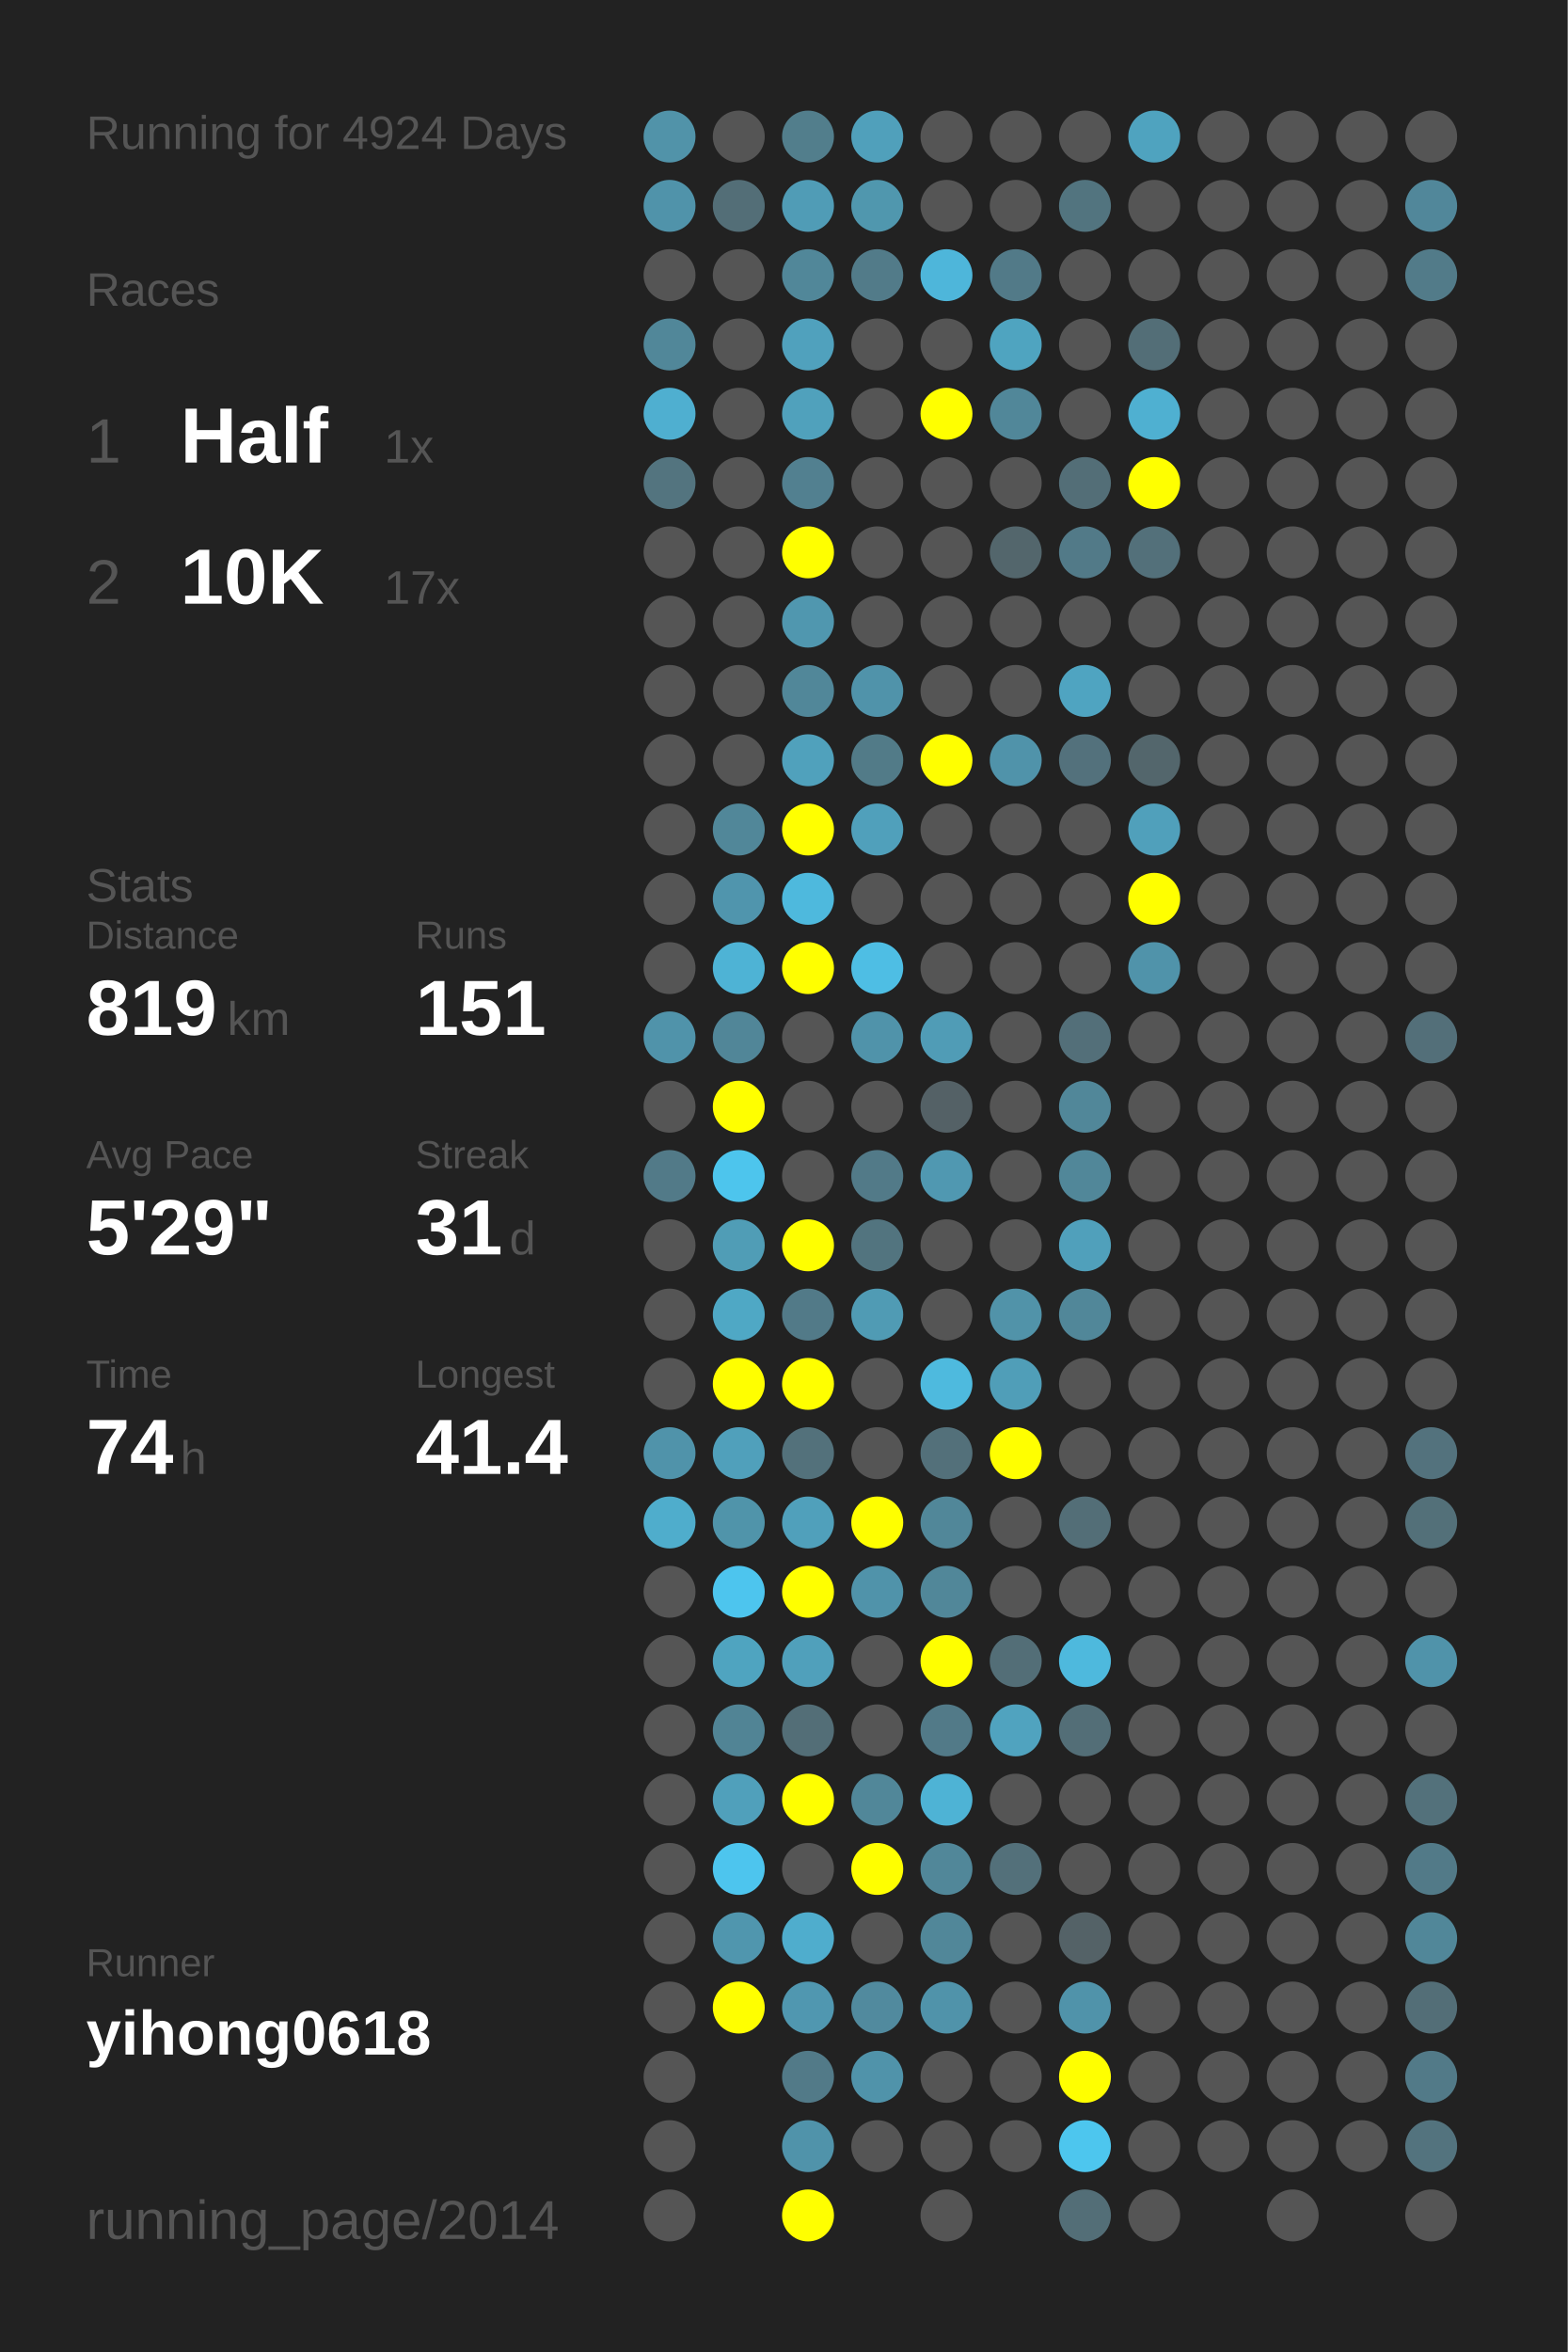
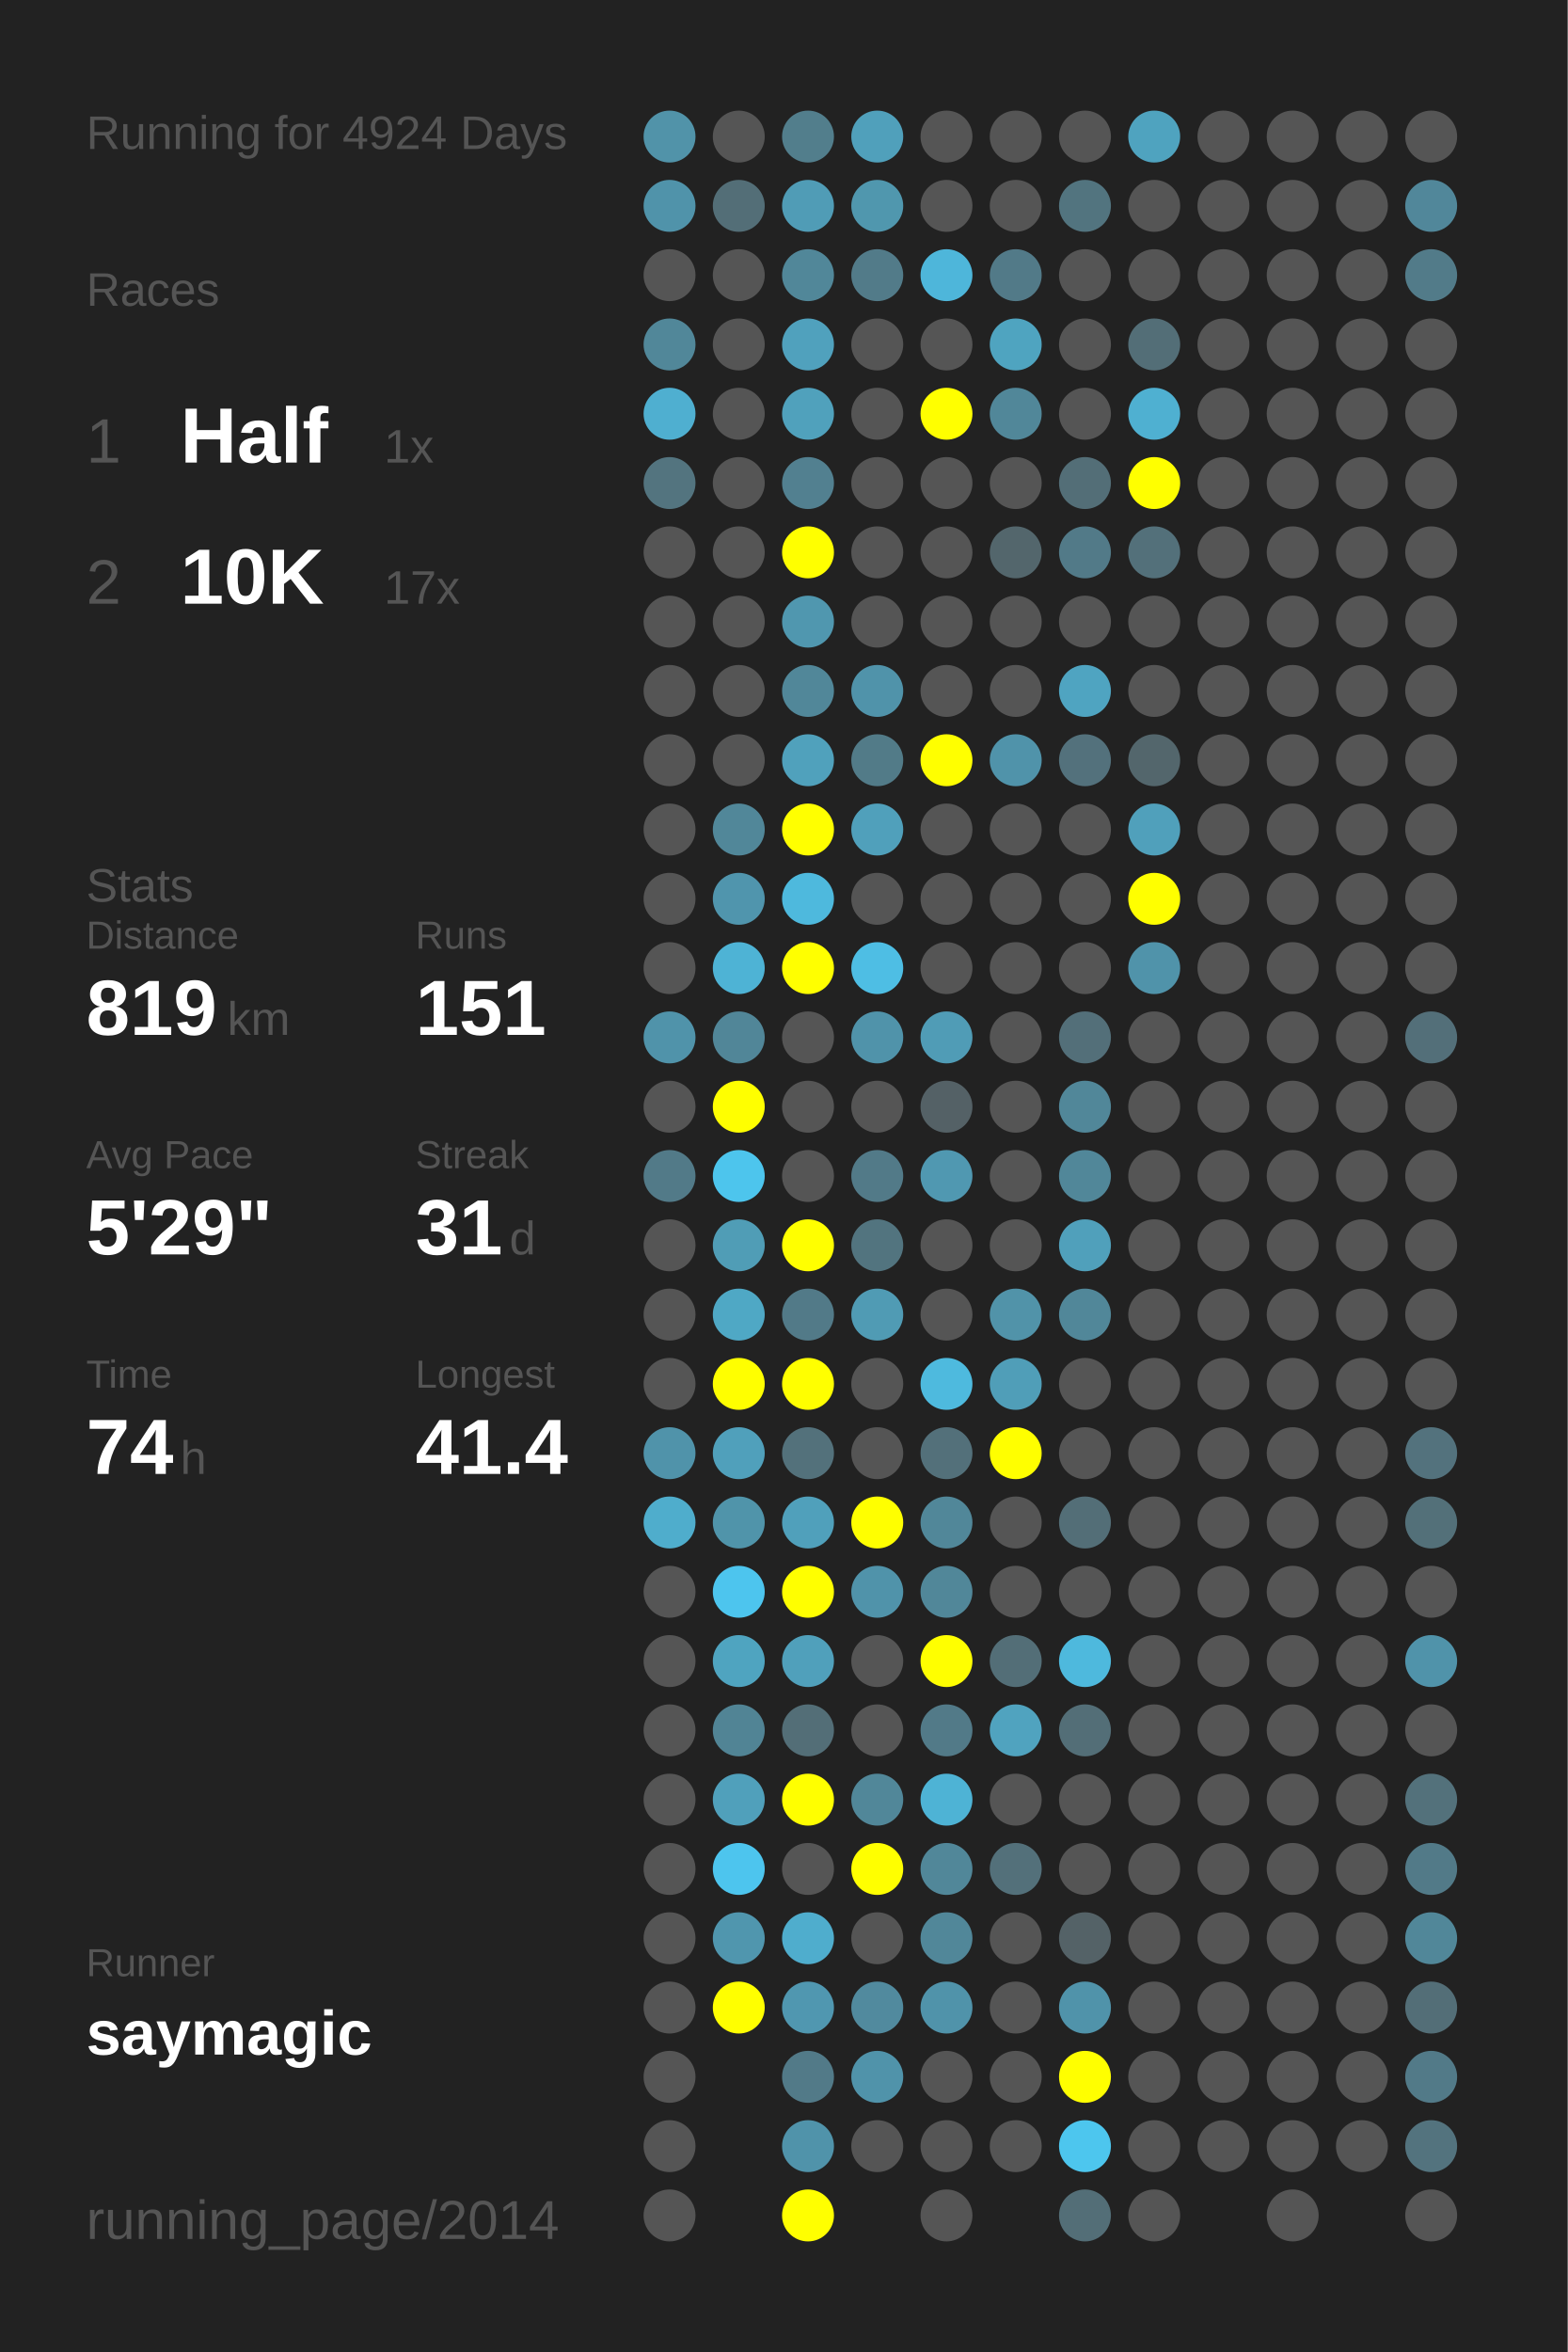
<svg xmlns="http://www.w3.org/2000/svg" baseProfile="full" height="300mm" version="1.1" viewBox="0,0,200,300" width="200mm">
  <defs />
  <rect fill="#222222" height="300" width="200" x="0" y="0" />
  <text fill="#555555" style="font-size:6px; font-family:Arial;" x="11" y="19">Running for 4924 Days</text>
  <text fill="#555555" style="font-size:6px; font-family:Arial;" x="11" y="39">Races</text>
  <text fill="#555555" style="font-size:8px; font-family:Arial;" x="11" y="59">1</text>
  <text fill="#FFFFFF" style="font-size:10px; font-family:Arial; font-weight:bold;" x="23" y="59">Half</text>
  <text fill="#555555" style="font-size:6px; font-family:Arial;" x="49" y="59">1x</text>
  <text fill="#555555" style="font-size:8px; font-family:Arial;" x="11" y="77">2</text>
  <text fill="#FFFFFF" style="font-size:10px; font-family:Arial; font-weight:bold;" x="23" y="77">10K</text>
  <text fill="#555555" style="font-size:6px; font-family:Arial;" x="49" y="77">17x</text>
  <text fill="#555555" style="font-size:6px; font-family:Arial;" x="11" y="115">Stats</text>
  <text fill="#555555" style="font-size:5px; font-family:Arial;" x="11" y="121">Distance</text>
  <text fill="#FFFFFF" style="font-size:10px; font-family:Arial; font-weight:bold;" x="11" y="132">819</text>
  <text fill="#555555" style="font-size:6px; font-family:Arial;" x="29" y="132">km</text>
  <text fill="#555555" style="font-size:5px; font-family:Arial;" x="53" y="121">Runs</text>
  <text fill="#FFFFFF" style="font-size:10px; font-family:Arial; font-weight:bold;" x="53" y="132">151</text>
  <text fill="#555555" style="font-size:5px; font-family:Arial;" x="11" y="149">Avg Pace</text>
  <text fill="#FFFFFF" style="font-size:10px; font-family:Arial; font-weight:bold;" x="11" y="160">5'29"</text>
  <text fill="#555555" style="font-size:5px; font-family:Arial;" x="53" y="149">Streak</text>
  <text fill="#FFFFFF" style="font-size:10px; font-family:Arial; font-weight:bold;" x="53" y="160">31</text>
  <text fill="#555555" style="font-size:6px; font-family:Arial;" x="65" y="160">d</text>
  <text fill="#555555" style="font-size:5px; font-family:Arial;" x="11" y="177">Time</text>
  <text fill="#FFFFFF" style="font-size:10px; font-family:Arial; font-weight:bold;" x="11" y="188">74</text>
  <text fill="#555555" style="font-size:6px; font-family:Arial;" x="23" y="188">h</text>
  <text fill="#555555" style="font-size:5px; font-family:Arial;" x="53" y="177">Longest</text>
  <text fill="#FFFFFF" style="font-size:10px; font-family:Arial; font-weight:bold;" x="53" y="188">41.4</text>
  <text fill="#555555" style="font-size:5px; font-family:Arial;" x="11" y="252.065">Runner</text>
-   <text fill="#FFFFFF" style="font-size:8px; font-family:Arial; font-weight:bold;" x="11" y="262.065">yihong0618</text>
+   <text fill="#FFFFFF" style="font-size:8px; font-family:Arial; font-weight:bold;" x="11" y="262.065">saymagic</text>
  <text fill="#555555" style="font-size:7px; font-family:Arial;" x="11" y="285.581">running_page/2014</text>
  <circle cx="85.417" cy="17.419" fill="#5193a9" r="3.312" />
  <circle cx="85.417" cy="26.258" fill="#5093aa" r="3.312" />
  <circle cx="85.417" cy="35.097" fill="#555555" r="3.312" />
  <circle cx="85.417" cy="43.935" fill="#518799" r="3.312" />
  <circle cx="85.417" cy="52.774" fill="#4fafd0" r="3.312" />
  <circle cx="85.417" cy="61.613" fill="#53747f" r="3.312" />
  <circle cx="85.417" cy="70.452" fill="#555555" r="3.312" />
  <circle cx="85.417" cy="79.29" fill="#555555" r="3.312" />
  <circle cx="85.417" cy="88.129" fill="#555555" r="3.312" />
  <circle cx="85.417" cy="96.968" fill="#555555" r="3.312" />
  <circle cx="85.417" cy="105.806" fill="#555555" r="3.312" />
  <circle cx="85.417" cy="114.645" fill="#555555" r="3.312" />
  <circle cx="85.417" cy="123.484" fill="#555555" r="3.312" />
  <circle cx="85.417" cy="132.323" fill="#5093aa" r="3.312" />
  <circle cx="85.417" cy="141.161" fill="#555555" r="3.312" />
  <circle cx="85.417" cy="150" fill="#527a88" r="3.312" />
  <circle cx="85.417" cy="158.839" fill="#555555" r="3.312" />
  <circle cx="85.417" cy="167.677" fill="#555555" r="3.312" />
  <circle cx="85.417" cy="176.516" fill="#555555" r="3.312" />
  <circle cx="85.417" cy="185.355" fill="#5093aa" r="3.312" />
  <circle cx="85.417" cy="194.194" fill="#4fadcc" r="3.312" />
  <circle cx="85.417" cy="203.032" fill="#555555" r="3.312" />
  <circle cx="85.417" cy="211.871" fill="#555555" r="3.312" />
  <circle cx="85.417" cy="220.71" fill="#555555" r="3.312" />
  <circle cx="85.417" cy="229.548" fill="#555555" r="3.312" />
  <circle cx="85.417" cy="238.387" fill="#555555" r="3.312" />
  <circle cx="85.417" cy="247.226" fill="#555555" r="3.312" />
  <circle cx="85.417" cy="256.065" fill="#555555" r="3.312" />
  <circle cx="85.417" cy="264.903" fill="#555555" r="3.312" />
  <circle cx="85.417" cy="273.742" fill="#555555" r="3.312" />
  <circle cx="85.417" cy="282.581" fill="#555555" r="3.312" />
  <circle cx="94.25" cy="17.419" fill="#555555" r="3.312" />
  <circle cx="94.25" cy="26.258" fill="#536e77" r="3.312" />
  <circle cx="94.25" cy="35.097" fill="#555555" r="3.312" />
  <circle cx="94.25" cy="43.935" fill="#555555" r="3.312" />
  <circle cx="94.25" cy="52.774" fill="#555555" r="3.312" />
  <circle cx="94.25" cy="61.613" fill="#555555" r="3.312" />
  <circle cx="94.25" cy="70.452" fill="#555555" r="3.312" />
  <circle cx="94.25" cy="79.29" fill="#555555" r="3.312" />
  <circle cx="94.25" cy="88.129" fill="#555555" r="3.312" />
  <circle cx="94.25" cy="96.968" fill="#555555" r="3.312" />
  <circle cx="94.25" cy="105.806" fill="#518799" r="3.312" />
  <circle cx="94.25" cy="114.645" fill="#5095ad" r="3.312" />
  <circle cx="94.25" cy="123.484" fill="#4eb3d5" r="3.312" />
  <circle cx="94.25" cy="132.323" fill="#518698" r="3.312" />
  <circle cx="94.25" cy="141.161" fill="#FFFF00" r="3.312" />
  <circle cx="94.25" cy="150" fill="#4dc5ed" r="3.312" />
  <circle cx="94.25" cy="158.839" fill="#509db6" r="3.312" />
  <circle cx="94.25" cy="167.677" fill="#4fa8c5" r="3.312" />
  <circle cx="94.25" cy="176.516" fill="#FFFF00" r="3.312" />
  <circle cx="94.25" cy="185.355" fill="#50a0bb" r="3.312" />
  <circle cx="94.25" cy="194.194" fill="#5094aa" r="3.312" />
  <circle cx="94.25" cy="203.032" fill="#4dc5ee" r="3.312" />
  <circle cx="94.25" cy="211.871" fill="#4fa4c0" r="3.312" />
  <circle cx="94.25" cy="220.71" fill="#518495" r="3.312" />
  <circle cx="94.25" cy="229.548" fill="#50a0bb" r="3.312" />
  <circle cx="94.25" cy="238.387" fill="#4dc5ee" r="3.312" />
  <circle cx="94.25" cy="247.226" fill="#5096ae" r="3.312" />
  <circle cx="94.25" cy="256.065" fill="#FFFF00" r="3.312" />
  <circle cx="103.083" cy="17.419" fill="#527e8c" r="3.312" />
  <circle cx="103.083" cy="26.258" fill="#509cb6" r="3.312" />
  <circle cx="103.083" cy="35.097" fill="#518799" r="3.312" />
  <circle cx="103.083" cy="43.935" fill="#50a1bd" r="3.312" />
  <circle cx="103.083" cy="52.774" fill="#50a1bc" r="3.312" />
  <circle cx="103.083" cy="61.613" fill="#528090" r="3.312" />
  <circle cx="103.083" cy="70.452" fill="#FFFF00" r="3.312" />
  <circle cx="103.083" cy="79.29" fill="#5097af" r="3.312" />
  <circle cx="103.083" cy="88.129" fill="#518799" r="3.312" />
  <circle cx="103.083" cy="96.968" fill="#50a1bc" r="3.312" />
  <circle cx="103.083" cy="105.806" fill="#FFFF00" r="3.312" />
  <circle cx="103.083" cy="114.645" fill="#4eb9dd" r="3.312" />
  <circle cx="103.083" cy="123.484" fill="#FFFF00" r="3.312" />
  <circle cx="103.083" cy="132.323" fill="#555555" r="3.312" />
  <circle cx="103.083" cy="141.161" fill="#555555" r="3.312" />
  <circle cx="103.083" cy="150" fill="#555555" r="3.312" />
  <circle cx="103.083" cy="158.839" fill="#FFFF00" r="3.312" />
  <circle cx="103.083" cy="167.677" fill="#527a88" r="3.312" />
  <circle cx="103.083" cy="176.516" fill="#FFFF00" r="3.312" />
  <circle cx="103.083" cy="185.355" fill="#53717b" r="3.312" />
  <circle cx="103.083" cy="194.194" fill="#50a0bb" r="3.312" />
  <circle cx="103.083" cy="203.032" fill="#FFFF00" r="3.312" />
  <circle cx="103.083" cy="211.871" fill="#50a0bb" r="3.312" />
  <circle cx="103.083" cy="220.71" fill="#536e77" r="3.312" />
  <circle cx="103.083" cy="229.548" fill="#FFFF00" r="3.312" />
  <circle cx="103.083" cy="238.387" fill="#555555" r="3.312" />
  <circle cx="103.083" cy="247.226" fill="#4fadcd" r="3.312" />
  <circle cx="103.083" cy="256.065" fill="#5097b0" r="3.312" />
  <circle cx="103.083" cy="264.903" fill="#527a88" r="3.312" />
  <circle cx="103.083" cy="273.742" fill="#5093aa" r="3.312" />
  <circle cx="103.083" cy="282.581" fill="#FFFF00" r="3.312" />
  <circle cx="111.917" cy="17.419" fill="#50a0bb" r="3.312" />
  <circle cx="111.917" cy="26.258" fill="#5097ae" r="3.312" />
  <circle cx="111.917" cy="35.097" fill="#527b89" r="3.312" />
  <circle cx="111.917" cy="43.935" fill="#555555" r="3.312" />
  <circle cx="111.917" cy="52.774" fill="#555555" r="3.312" />
  <circle cx="111.917" cy="61.613" fill="#555555" r="3.312" />
  <circle cx="111.917" cy="70.452" fill="#555555" r="3.312" />
  <circle cx="111.917" cy="79.29" fill="#555555" r="3.312" />
  <circle cx="111.917" cy="88.129" fill="#5093aa" r="3.312" />
  <circle cx="111.917" cy="96.968" fill="#527b88" r="3.312" />
  <circle cx="111.917" cy="105.806" fill="#50a0bb" r="3.312" />
  <circle cx="111.917" cy="114.645" fill="#555555" r="3.312" />
  <circle cx="111.917" cy="123.484" fill="#4ebee4" r="3.312" />
  <circle cx="111.917" cy="132.323" fill="#5093aa" r="3.312" />
  <circle cx="111.917" cy="141.161" fill="#555555" r="3.312" />
  <circle cx="111.917" cy="150" fill="#527a88" r="3.312" />
  <circle cx="111.917" cy="158.839" fill="#52747f" r="3.312" />
  <circle cx="111.917" cy="167.677" fill="#509bb4" r="3.312" />
  <circle cx="111.917" cy="176.516" fill="#555555" r="3.312" />
  <circle cx="111.917" cy="185.355" fill="#555555" r="3.312" />
  <circle cx="111.917" cy="194.194" fill="#FFFF00" r="3.312" />
  <circle cx="111.917" cy="203.032" fill="#5093aa" r="3.312" />
  <circle cx="111.917" cy="211.871" fill="#555555" r="3.312" />
  <circle cx="111.917" cy="220.71" fill="#555555" r="3.312" />
  <circle cx="111.917" cy="229.548" fill="#518799" r="3.312" />
  <circle cx="111.917" cy="238.387" fill="#FFFF00" r="3.312" />
  <circle cx="111.917" cy="247.226" fill="#555555" r="3.312" />
  <circle cx="111.917" cy="256.065" fill="#518a9e" r="3.312" />
  <circle cx="111.917" cy="264.903" fill="#5093aa" r="3.312" />
  <circle cx="111.917" cy="273.742" fill="#555555" r="3.312" />
  <circle cx="120.75" cy="17.419" fill="#555555" r="3.312" />
  <circle cx="120.75" cy="26.258" fill="#555555" r="3.312" />
  <circle cx="120.75" cy="35.097" fill="#4eb6da" r="3.312" />
  <circle cx="120.75" cy="43.935" fill="#555555" r="3.312" />
  <circle cx="120.75" cy="52.774" fill="#FFFF00" r="3.312" />
  <circle cx="120.75" cy="61.613" fill="#555555" r="3.312" />
  <circle cx="120.75" cy="70.452" fill="#555555" r="3.312" />
  <circle cx="120.75" cy="79.29" fill="#555555" r="3.312" />
  <circle cx="120.75" cy="88.129" fill="#555555" r="3.312" />
  <circle cx="120.75" cy="96.968" fill="#FFFF00" r="3.312" />
  <circle cx="120.75" cy="105.806" fill="#555555" r="3.312" />
  <circle cx="120.75" cy="114.645" fill="#555555" r="3.312" />
  <circle cx="120.75" cy="123.484" fill="#555555" r="3.312" />
  <circle cx="120.75" cy="132.323" fill="#509cb6" r="3.312" />
  <circle cx="120.75" cy="141.161" fill="#546166" r="3.312" />
  <circle cx="120.75" cy="150" fill="#5098b1" r="3.312" />
  <circle cx="120.75" cy="158.839" fill="#555555" r="3.312" />
  <circle cx="120.75" cy="167.677" fill="#555555" r="3.312" />
  <circle cx="120.75" cy="176.516" fill="#4ebade" r="3.312" />
  <circle cx="120.75" cy="185.355" fill="#53707a" r="3.312" />
  <circle cx="120.75" cy="194.194" fill="#518799" r="3.312" />
  <circle cx="120.75" cy="203.032" fill="#518799" r="3.312" />
  <circle cx="120.75" cy="211.871" fill="#FFFF00" r="3.312" />
  <circle cx="120.75" cy="220.71" fill="#527a88" r="3.312" />
  <circle cx="120.75" cy="229.548" fill="#4eb3d5" r="3.312" />
  <circle cx="120.75" cy="238.387" fill="#518799" r="3.312" />
  <circle cx="120.75" cy="247.226" fill="#518799" r="3.312" />
  <circle cx="120.75" cy="256.065" fill="#5093aa" r="3.312" />
  <circle cx="120.75" cy="264.903" fill="#555555" r="3.312" />
  <circle cx="120.75" cy="273.742" fill="#555555" r="3.312" />
  <circle cx="120.75" cy="282.581" fill="#555555" r="3.312" />
  <circle cx="129.583" cy="17.419" fill="#555555" r="3.312" />
  <circle cx="129.583" cy="26.258" fill="#555555" r="3.312" />
  <circle cx="129.583" cy="35.097" fill="#527a88" r="3.312" />
  <circle cx="129.583" cy="43.935" fill="#4fa4c0" r="3.312" />
  <circle cx="129.583" cy="52.774" fill="#518799" r="3.312" />
  <circle cx="129.583" cy="61.613" fill="#555555" r="3.312" />
  <circle cx="129.583" cy="70.452" fill="#53666c" r="3.312" />
  <circle cx="129.583" cy="79.29" fill="#555555" r="3.312" />
  <circle cx="129.583" cy="88.129" fill="#555555" r="3.312" />
  <circle cx="129.583" cy="96.968" fill="#5093aa" r="3.312" />
  <circle cx="129.583" cy="105.806" fill="#555555" r="3.312" />
  <circle cx="129.583" cy="114.645" fill="#555555" r="3.312" />
  <circle cx="129.583" cy="123.484" fill="#555555" r="3.312" />
  <circle cx="129.583" cy="132.323" fill="#555555" r="3.312" />
  <circle cx="129.583" cy="141.161" fill="#555555" r="3.312" />
  <circle cx="129.583" cy="150" fill="#555555" r="3.312" />
  <circle cx="129.583" cy="158.839" fill="#555555" r="3.312" />
  <circle cx="129.583" cy="167.677" fill="#5193a9" r="3.312" />
  <circle cx="129.583" cy="176.516" fill="#509eb8" r="3.312" />
  <circle cx="129.583" cy="185.355" fill="#FFFF00" r="3.312" />
  <circle cx="129.583" cy="194.194" fill="#555555" r="3.312" />
  <circle cx="129.583" cy="203.032" fill="#555555" r="3.312" />
  <circle cx="129.583" cy="211.871" fill="#536e77" r="3.312" />
  <circle cx="129.583" cy="220.71" fill="#50a3bf" r="3.312" />
  <circle cx="129.583" cy="229.548" fill="#555555" r="3.312" />
  <circle cx="129.583" cy="238.387" fill="#53707a" r="3.312" />
  <circle cx="129.583" cy="247.226" fill="#555555" r="3.312" />
  <circle cx="129.583" cy="256.065" fill="#555555" r="3.312" />
  <circle cx="129.583" cy="264.903" fill="#555555" r="3.312" />
  <circle cx="129.583" cy="273.742" fill="#555555" r="3.312" />
  <circle cx="138.417" cy="17.419" fill="#555555" r="3.312" />
  <circle cx="138.417" cy="26.258" fill="#52747f" r="3.312" />
  <circle cx="138.417" cy="35.097" fill="#555555" r="3.312" />
  <circle cx="138.417" cy="43.935" fill="#555555" r="3.312" />
  <circle cx="138.417" cy="52.774" fill="#555555" r="3.312" />
  <circle cx="138.417" cy="61.613" fill="#536e77" r="3.312" />
  <circle cx="138.417" cy="70.452" fill="#527a88" r="3.312" />
  <circle cx="138.417" cy="79.29" fill="#555555" r="3.312" />
  <circle cx="138.417" cy="88.129" fill="#4fa4c1" r="3.312" />
  <circle cx="138.417" cy="96.968" fill="#53717c" r="3.312" />
  <circle cx="138.417" cy="105.806" fill="#555555" r="3.312" />
  <circle cx="138.417" cy="114.645" fill="#555555" r="3.312" />
  <circle cx="138.417" cy="123.484" fill="#555555" r="3.312" />
  <circle cx="138.417" cy="132.323" fill="#536f79" r="3.312" />
  <circle cx="138.417" cy="141.161" fill="#518799" r="3.312" />
  <circle cx="138.417" cy="150" fill="#518799" r="3.312" />
  <circle cx="138.417" cy="158.839" fill="#50a0bb" r="3.312" />
  <circle cx="138.417" cy="167.677" fill="#518799" r="3.312" />
  <circle cx="138.417" cy="176.516" fill="#555555" r="3.312" />
  <circle cx="138.417" cy="185.355" fill="#555555" r="3.312" />
  <circle cx="138.417" cy="194.194" fill="#536e77" r="3.312" />
  <circle cx="138.417" cy="203.032" fill="#555555" r="3.312" />
  <circle cx="138.417" cy="211.871" fill="#4eb9dd" r="3.312" />
  <circle cx="138.417" cy="220.71" fill="#536e77" r="3.312" />
  <circle cx="138.417" cy="229.548" fill="#555555" r="3.312" />
  <circle cx="138.417" cy="238.387" fill="#555555" r="3.312" />
  <circle cx="138.417" cy="247.226" fill="#546267" r="3.312" />
  <circle cx="138.417" cy="256.065" fill="#5093aa" r="3.312" />
  <circle cx="138.417" cy="264.903" fill="#FFFF00" r="3.312" />
  <circle cx="138.417" cy="273.742" fill="#4dc6ee" r="3.312" />
  <circle cx="138.417" cy="282.581" fill="#536e77" r="3.312" />
  <circle cx="147.25" cy="17.419" fill="#4fa3bf" r="3.312" />
  <circle cx="147.25" cy="26.258" fill="#555555" r="3.312" />
  <circle cx="147.25" cy="35.097" fill="#555555" r="3.312" />
  <circle cx="147.25" cy="43.935" fill="#536e77" r="3.312" />
  <circle cx="147.25" cy="52.774" fill="#4fb0d1" r="3.312" />
  <circle cx="147.25" cy="61.613" fill="#FFFF00" r="3.312" />
  <circle cx="147.25" cy="70.452" fill="#53707a" r="3.312" />
  <circle cx="147.25" cy="79.29" fill="#555555" r="3.312" />
  <circle cx="147.25" cy="88.129" fill="#555555" r="3.312" />
  <circle cx="147.25" cy="96.968" fill="#53666c" r="3.312" />
  <circle cx="147.25" cy="105.806" fill="#50a0bb" r="3.312" />
  <circle cx="147.25" cy="114.645" fill="#FFFF00" r="3.312" />
  <circle cx="147.25" cy="123.484" fill="#5093aa" r="3.312" />
  <circle cx="147.25" cy="132.323" fill="#555555" r="3.312" />
  <circle cx="147.25" cy="141.161" fill="#555555" r="3.312" />
  <circle cx="147.25" cy="150" fill="#555555" r="3.312" />
  <circle cx="147.25" cy="158.839" fill="#555555" r="3.312" />
  <circle cx="147.25" cy="167.677" fill="#555555" r="3.312" />
  <circle cx="147.25" cy="176.516" fill="#555555" r="3.312" />
  <circle cx="147.25" cy="185.355" fill="#555555" r="3.312" />
  <circle cx="147.25" cy="194.194" fill="#555555" r="3.312" />
  <circle cx="147.25" cy="203.032" fill="#555555" r="3.312" />
  <circle cx="147.25" cy="211.871" fill="#555555" r="3.312" />
  <circle cx="147.25" cy="220.71" fill="#555555" r="3.312" />
  <circle cx="147.25" cy="229.548" fill="#555555" r="3.312" />
  <circle cx="147.25" cy="238.387" fill="#555555" r="3.312" />
  <circle cx="147.25" cy="247.226" fill="#555555" r="3.312" />
  <circle cx="147.25" cy="256.065" fill="#555555" r="3.312" />
  <circle cx="147.25" cy="264.903" fill="#555555" r="3.312" />
  <circle cx="147.25" cy="273.742" fill="#555555" r="3.312" />
  <circle cx="147.25" cy="282.581" fill="#555555" r="3.312" />
  <circle cx="156.083" cy="17.419" fill="#555555" r="3.312" />
  <circle cx="156.083" cy="26.258" fill="#555555" r="3.312" />
  <circle cx="156.083" cy="35.097" fill="#555555" r="3.312" />
  <circle cx="156.083" cy="43.935" fill="#555555" r="3.312" />
  <circle cx="156.083" cy="52.774" fill="#555555" r="3.312" />
  <circle cx="156.083" cy="61.613" fill="#555555" r="3.312" />
  <circle cx="156.083" cy="70.452" fill="#555555" r="3.312" />
  <circle cx="156.083" cy="79.29" fill="#555555" r="3.312" />
  <circle cx="156.083" cy="88.129" fill="#555555" r="3.312" />
  <circle cx="156.083" cy="96.968" fill="#555555" r="3.312" />
  <circle cx="156.083" cy="105.806" fill="#555555" r="3.312" />
  <circle cx="156.083" cy="114.645" fill="#555555" r="3.312" />
  <circle cx="156.083" cy="123.484" fill="#555555" r="3.312" />
  <circle cx="156.083" cy="132.323" fill="#555555" r="3.312" />
  <circle cx="156.083" cy="141.161" fill="#555555" r="3.312" />
  <circle cx="156.083" cy="150" fill="#555555" r="3.312" />
  <circle cx="156.083" cy="158.839" fill="#555555" r="3.312" />
  <circle cx="156.083" cy="167.677" fill="#555555" r="3.312" />
  <circle cx="156.083" cy="176.516" fill="#555555" r="3.312" />
  <circle cx="156.083" cy="185.355" fill="#555555" r="3.312" />
  <circle cx="156.083" cy="194.194" fill="#555555" r="3.312" />
  <circle cx="156.083" cy="203.032" fill="#555555" r="3.312" />
  <circle cx="156.083" cy="211.871" fill="#555555" r="3.312" />
  <circle cx="156.083" cy="220.71" fill="#555555" r="3.312" />
  <circle cx="156.083" cy="229.548" fill="#555555" r="3.312" />
  <circle cx="156.083" cy="238.387" fill="#555555" r="3.312" />
  <circle cx="156.083" cy="247.226" fill="#555555" r="3.312" />
  <circle cx="156.083" cy="256.065" fill="#555555" r="3.312" />
  <circle cx="156.083" cy="264.903" fill="#555555" r="3.312" />
  <circle cx="156.083" cy="273.742" fill="#555555" r="3.312" />
  <circle cx="164.917" cy="17.419" fill="#555555" r="3.312" />
  <circle cx="164.917" cy="26.258" fill="#555555" r="3.312" />
  <circle cx="164.917" cy="35.097" fill="#555555" r="3.312" />
  <circle cx="164.917" cy="43.935" fill="#555555" r="3.312" />
  <circle cx="164.917" cy="52.774" fill="#555555" r="3.312" />
  <circle cx="164.917" cy="61.613" fill="#555555" r="3.312" />
  <circle cx="164.917" cy="70.452" fill="#555555" r="3.312" />
  <circle cx="164.917" cy="79.29" fill="#555555" r="3.312" />
  <circle cx="164.917" cy="88.129" fill="#555555" r="3.312" />
  <circle cx="164.917" cy="96.968" fill="#555555" r="3.312" />
  <circle cx="164.917" cy="105.806" fill="#555555" r="3.312" />
  <circle cx="164.917" cy="114.645" fill="#555555" r="3.312" />
  <circle cx="164.917" cy="123.484" fill="#555555" r="3.312" />
  <circle cx="164.917" cy="132.323" fill="#555555" r="3.312" />
  <circle cx="164.917" cy="141.161" fill="#555555" r="3.312" />
  <circle cx="164.917" cy="150" fill="#555555" r="3.312" />
  <circle cx="164.917" cy="158.839" fill="#555555" r="3.312" />
  <circle cx="164.917" cy="167.677" fill="#555555" r="3.312" />
  <circle cx="164.917" cy="176.516" fill="#555555" r="3.312" />
  <circle cx="164.917" cy="185.355" fill="#555555" r="3.312" />
  <circle cx="164.917" cy="194.194" fill="#555555" r="3.312" />
  <circle cx="164.917" cy="203.032" fill="#555555" r="3.312" />
  <circle cx="164.917" cy="211.871" fill="#555555" r="3.312" />
  <circle cx="164.917" cy="220.71" fill="#555555" r="3.312" />
  <circle cx="164.917" cy="229.548" fill="#555555" r="3.312" />
  <circle cx="164.917" cy="238.387" fill="#555555" r="3.312" />
  <circle cx="164.917" cy="247.226" fill="#555555" r="3.312" />
  <circle cx="164.917" cy="256.065" fill="#555555" r="3.312" />
  <circle cx="164.917" cy="264.903" fill="#555555" r="3.312" />
  <circle cx="164.917" cy="273.742" fill="#555555" r="3.312" />
  <circle cx="164.917" cy="282.581" fill="#555555" r="3.312" />
  <circle cx="173.75" cy="17.419" fill="#555555" r="3.312" />
  <circle cx="173.75" cy="26.258" fill="#555555" r="3.312" />
  <circle cx="173.75" cy="35.097" fill="#555555" r="3.312" />
  <circle cx="173.75" cy="43.935" fill="#555555" r="3.312" />
  <circle cx="173.75" cy="52.774" fill="#555555" r="3.312" />
  <circle cx="173.75" cy="61.613" fill="#555555" r="3.312" />
  <circle cx="173.75" cy="70.452" fill="#555555" r="3.312" />
  <circle cx="173.75" cy="79.29" fill="#555555" r="3.312" />
  <circle cx="173.75" cy="88.129" fill="#555555" r="3.312" />
  <circle cx="173.75" cy="96.968" fill="#555555" r="3.312" />
  <circle cx="173.75" cy="105.806" fill="#555555" r="3.312" />
  <circle cx="173.75" cy="114.645" fill="#555555" r="3.312" />
  <circle cx="173.75" cy="123.484" fill="#555555" r="3.312" />
  <circle cx="173.75" cy="132.323" fill="#555555" r="3.312" />
  <circle cx="173.75" cy="141.161" fill="#555555" r="3.312" />
  <circle cx="173.75" cy="150" fill="#555555" r="3.312" />
  <circle cx="173.75" cy="158.839" fill="#555555" r="3.312" />
  <circle cx="173.75" cy="167.677" fill="#555555" r="3.312" />
  <circle cx="173.75" cy="176.516" fill="#555555" r="3.312" />
  <circle cx="173.75" cy="185.355" fill="#555555" r="3.312" />
  <circle cx="173.75" cy="194.194" fill="#555555" r="3.312" />
  <circle cx="173.75" cy="203.032" fill="#555555" r="3.312" />
  <circle cx="173.75" cy="211.871" fill="#555555" r="3.312" />
  <circle cx="173.75" cy="220.71" fill="#555555" r="3.312" />
  <circle cx="173.75" cy="229.548" fill="#555555" r="3.312" />
  <circle cx="173.75" cy="238.387" fill="#555555" r="3.312" />
  <circle cx="173.75" cy="247.226" fill="#555555" r="3.312" />
  <circle cx="173.75" cy="256.065" fill="#555555" r="3.312" />
  <circle cx="173.75" cy="264.903" fill="#555555" r="3.312" />
  <circle cx="173.75" cy="273.742" fill="#555555" r="3.312" />
  <circle cx="182.583" cy="17.419" fill="#555555" r="3.312" />
  <circle cx="182.583" cy="26.258" fill="#51879a" r="3.312" />
  <circle cx="182.583" cy="35.097" fill="#527b89" r="3.312" />
  <circle cx="182.583" cy="43.935" fill="#555555" r="3.312" />
  <circle cx="182.583" cy="52.774" fill="#555555" r="3.312" />
  <circle cx="182.583" cy="61.613" fill="#555555" r="3.312" />
  <circle cx="182.583" cy="70.452" fill="#555555" r="3.312" />
  <circle cx="182.583" cy="79.29" fill="#555555" r="3.312" />
  <circle cx="182.583" cy="88.129" fill="#555555" r="3.312" />
  <circle cx="182.583" cy="96.968" fill="#555555" r="3.312" />
  <circle cx="182.583" cy="105.806" fill="#555555" r="3.312" />
  <circle cx="182.583" cy="114.645" fill="#555555" r="3.312" />
  <circle cx="182.583" cy="123.484" fill="#555555" r="3.312" />
  <circle cx="182.583" cy="132.323" fill="#536f79" r="3.312" />
  <circle cx="182.583" cy="141.161" fill="#555555" r="3.312" />
  <circle cx="182.583" cy="150" fill="#555555" r="3.312" />
  <circle cx="182.583" cy="158.839" fill="#555555" r="3.312" />
  <circle cx="182.583" cy="167.677" fill="#555555" r="3.312" />
  <circle cx="182.583" cy="176.516" fill="#555555" r="3.312" />
  <circle cx="182.583" cy="185.355" fill="#53727d" r="3.312" />
  <circle cx="182.583" cy="194.194" fill="#537079" r="3.312" />
  <circle cx="182.583" cy="203.032" fill="#555555" r="3.312" />
  <circle cx="182.583" cy="211.871" fill="#5093aa" r="3.312" />
  <circle cx="182.583" cy="220.71" fill="#555555" r="3.312" />
  <circle cx="182.583" cy="229.548" fill="#53717b" r="3.312" />
  <circle cx="182.583" cy="238.387" fill="#527a88" r="3.312" />
  <circle cx="182.583" cy="247.226" fill="#518799" r="3.312" />
  <circle cx="182.583" cy="256.065" fill="#536e77" r="3.312" />
  <circle cx="182.583" cy="264.903" fill="#527a88" r="3.312" />
  <circle cx="182.583" cy="273.742" fill="#53737e" r="3.312" />
  <circle cx="182.583" cy="282.581" fill="#555555" r="3.312" />
</svg>
